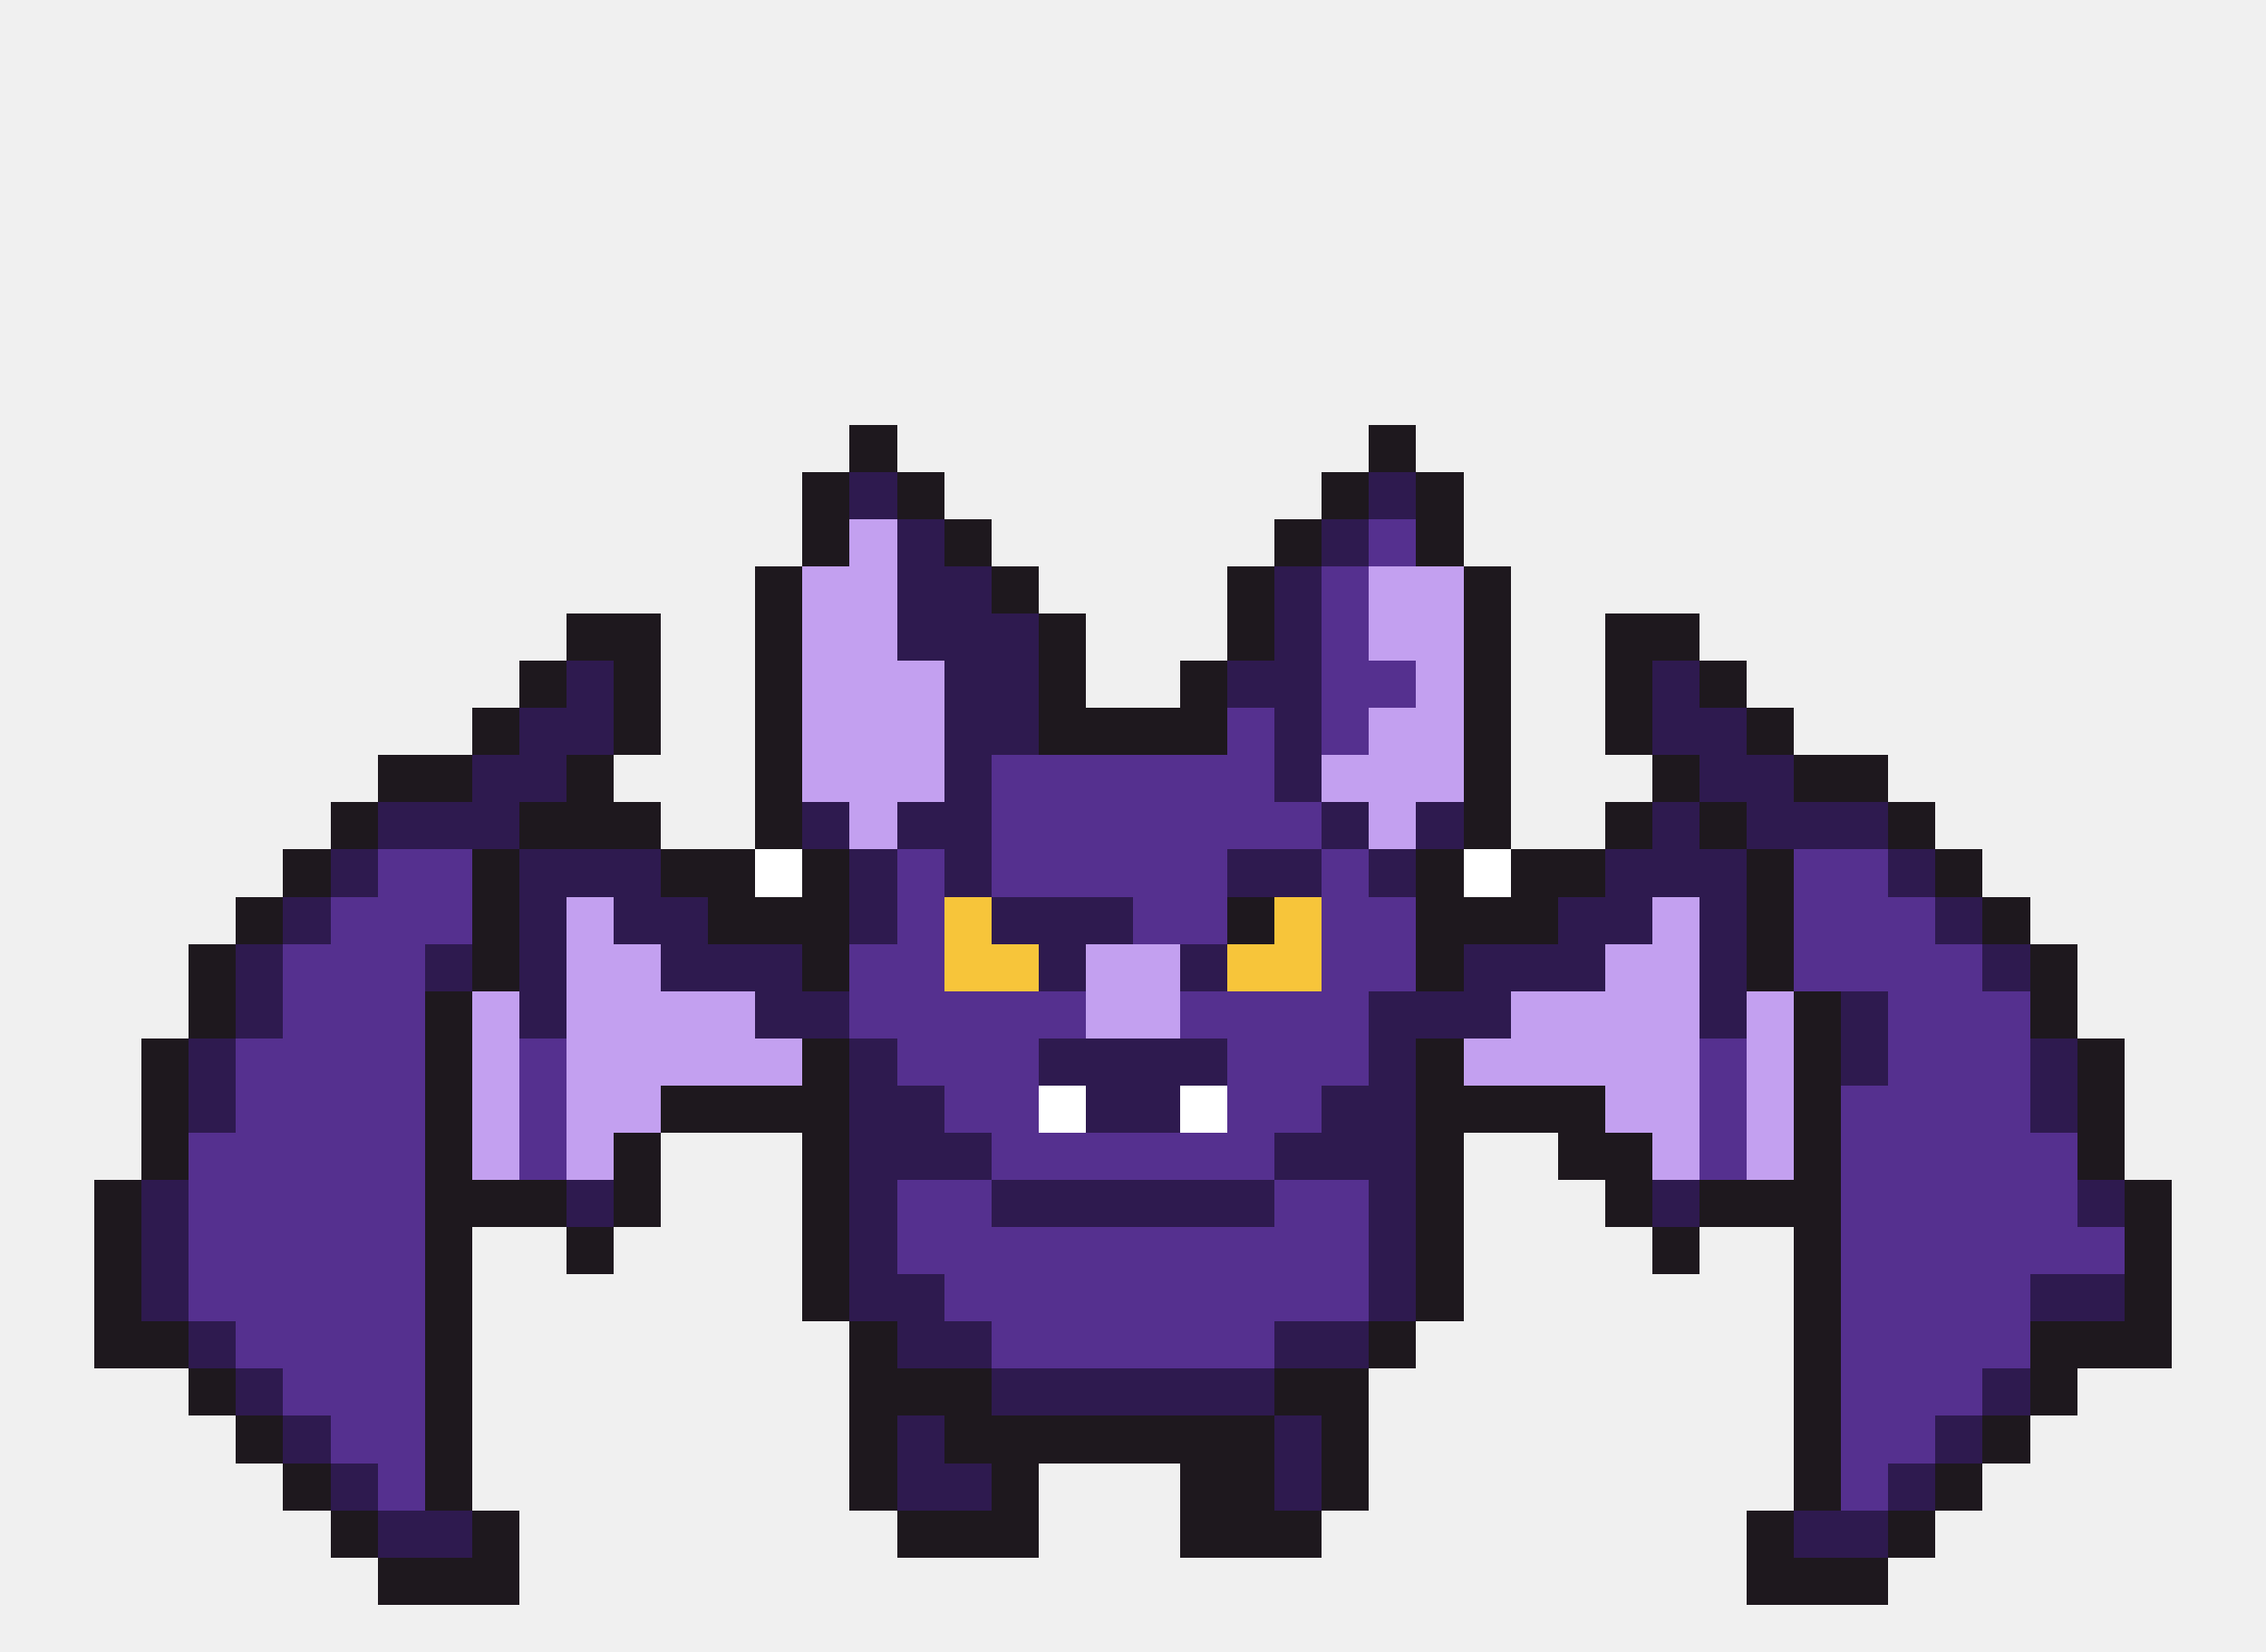
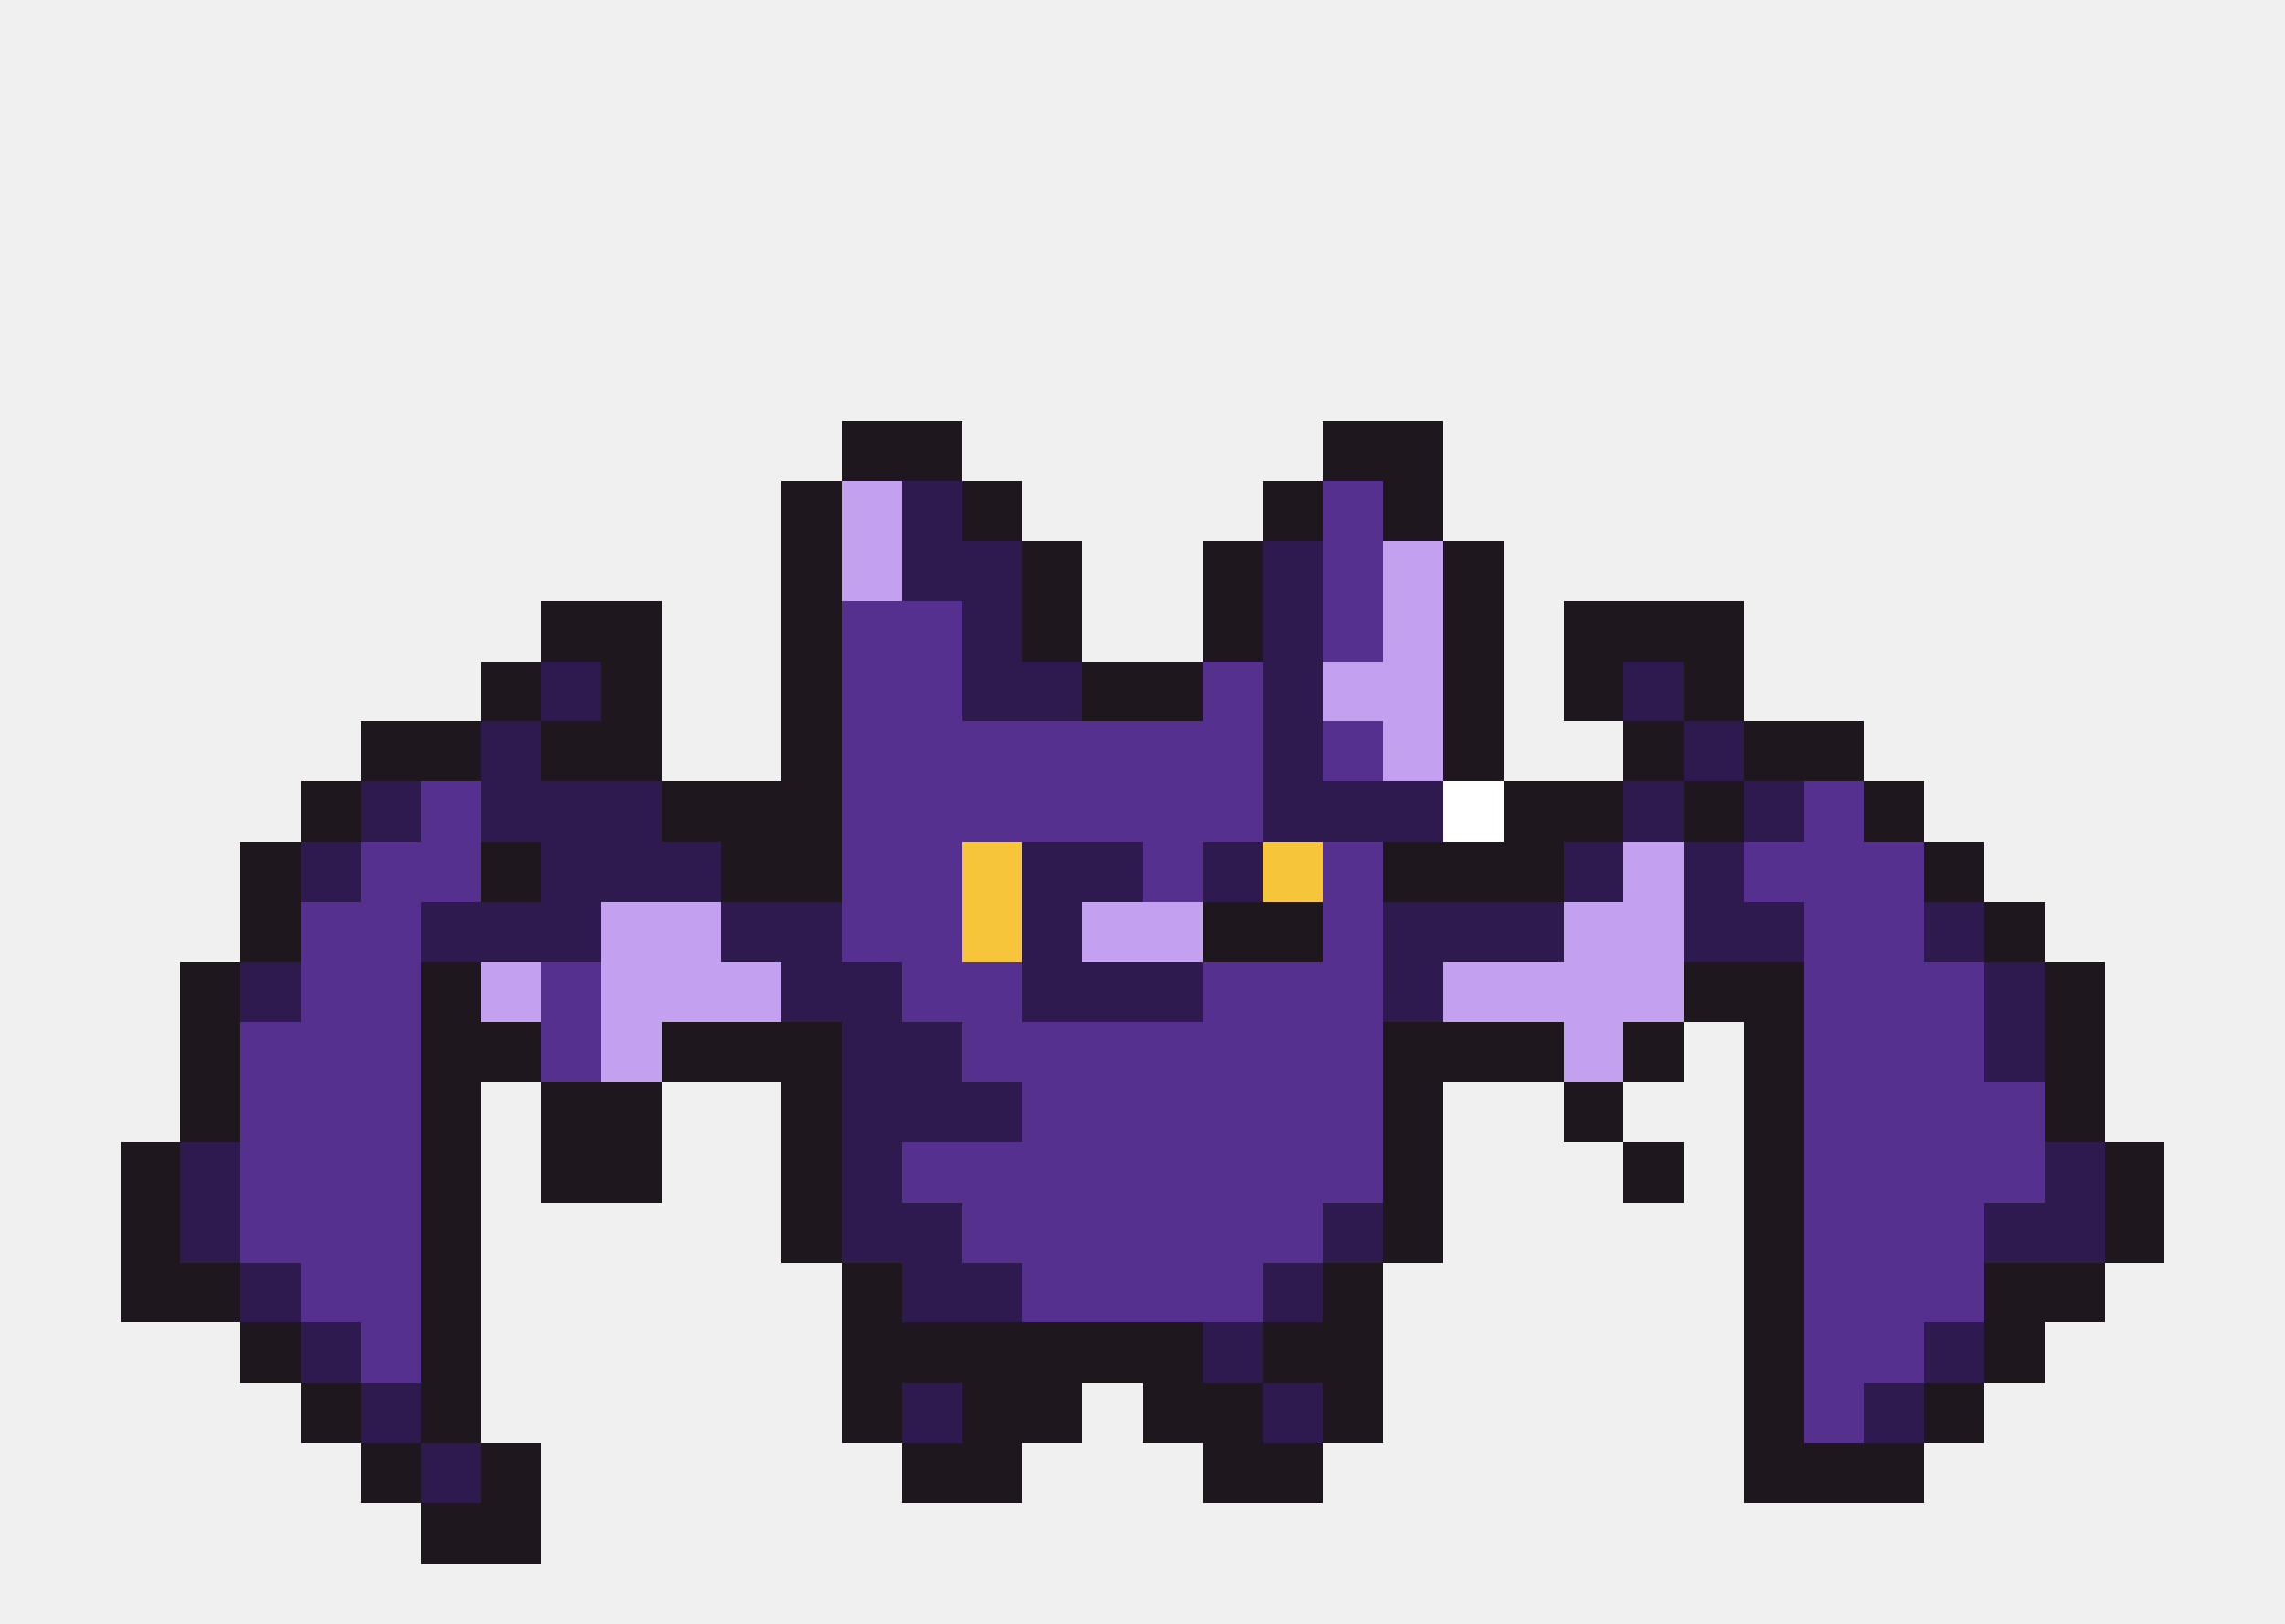
- <svg xmlns="http://www.w3.org/2000/svg" width="48" height="35" viewBox="0 0 48 35" shape-rendering="crispEdges">
-   <rect x="18" y="9" width="1" height="1" fill="#1e181e" />
-   <rect x="29" y="9" width="1" height="1" fill="#1e181e" />
+ <svg xmlns="http://www.w3.org/2000/svg" width="38" height="27" viewBox="0 0 38 27" shape-rendering="crispEdges">
+   <rect x="14" y="7" width="2" height="1" fill="#1e181e" />
+   <rect x="22" y="7" width="2" height="1" fill="#1e181e" />
+   <rect x="13" y="8" width="1" height="1" fill="#1e181e" />
+   <rect x="14" y="8" width="1" height="1" fill="#c3a0f0" />
+   <rect x="15" y="8" width="1" height="1" fill="#2e1a4f" />
+   <rect x="16" y="8" width="1" height="1" fill="#1e181e" />
+   <rect x="21" y="8" width="1" height="1" fill="#1e181e" />
+   <rect x="22" y="8" width="1" height="1" fill="#55308f" />
+   <rect x="23" y="8" width="1" height="1" fill="#1e181e" />
+   <rect x="13" y="9" width="1" height="1" fill="#1e181e" />
+   <rect x="14" y="9" width="1" height="1" fill="#c3a0f0" />
+   <rect x="15" y="9" width="2" height="1" fill="#2e1a4f" />
+   <rect x="17" y="9" width="1" height="1" fill="#1e181e" />
+   <rect x="20" y="9" width="1" height="1" fill="#1e181e" />
+   <rect x="21" y="9" width="1" height="1" fill="#2e1a4f" />
+   <rect x="22" y="9" width="1" height="1" fill="#55308f" />
+   <rect x="23" y="9" width="1" height="1" fill="#c3a0f0" />
+   <rect x="24" y="9" width="1" height="1" fill="#1e181e" />
+   <rect x="9" y="10" width="2" height="1" fill="#1e181e" />
+   <rect x="13" y="10" width="1" height="1" fill="#1e181e" />
+   <rect x="14" y="10" width="2" height="1" fill="#55308f" />
+   <rect x="16" y="10" width="1" height="1" fill="#2e1a4f" />
  <rect x="17" y="10" width="1" height="1" fill="#1e181e" />
-   <rect x="18" y="10" width="1" height="1" fill="#2e1a4f" />
-   <rect x="19" y="10" width="1" height="1" fill="#1e181e" />
-   <rect x="28" y="10" width="1" height="1" fill="#1e181e" />
-   <rect x="29" y="10" width="1" height="1" fill="#2e1a4f" />
-   <rect x="30" y="10" width="1" height="1" fill="#1e181e" />
-   <rect x="17" y="11" width="1" height="1" fill="#1e181e" />
-   <rect x="18" y="11" width="1" height="1" fill="#c3a0f0" />
-   <rect x="19" y="11" width="1" height="1" fill="#2e1a4f" />
-   <rect x="20" y="11" width="1" height="1" fill="#1e181e" />
-   <rect x="27" y="11" width="1" height="1" fill="#1e181e" />
-   <rect x="28" y="11" width="1" height="1" fill="#2e1a4f" />
-   <rect x="29" y="11" width="1" height="1" fill="#55308f" />
-   <rect x="30" y="11" width="1" height="1" fill="#1e181e" />
-   <rect x="16" y="12" width="1" height="1" fill="#1e181e" />
-   <rect x="17" y="12" width="2" height="1" fill="#c3a0f0" />
-   <rect x="19" y="12" width="2" height="1" fill="#2e1a4f" />
-   <rect x="21" y="12" width="1" height="1" fill="#1e181e" />
-   <rect x="26" y="12" width="1" height="1" fill="#1e181e" />
-   <rect x="27" y="12" width="1" height="1" fill="#2e1a4f" />
-   <rect x="28" y="12" width="1" height="1" fill="#55308f" />
-   <rect x="29" y="12" width="2" height="1" fill="#c3a0f0" />
-   <rect x="31" y="12" width="1" height="1" fill="#1e181e" />
-   <rect x="12" y="13" width="2" height="1" fill="#1e181e" />
-   <rect x="16" y="13" width="1" height="1" fill="#1e181e" />
-   <rect x="17" y="13" width="2" height="1" fill="#c3a0f0" />
-   <rect x="19" y="13" width="3" height="1" fill="#2e1a4f" />
-   <rect x="22" y="13" width="1" height="1" fill="#1e181e" />
-   <rect x="26" y="13" width="1" height="1" fill="#1e181e" />
+   <rect x="20" y="10" width="1" height="1" fill="#1e181e" />
+   <rect x="21" y="10" width="1" height="1" fill="#2e1a4f" />
+   <rect x="22" y="10" width="1" height="1" fill="#55308f" />
+   <rect x="23" y="10" width="1" height="1" fill="#c3a0f0" />
+   <rect x="24" y="10" width="1" height="1" fill="#1e181e" />
+   <rect x="26" y="10" width="3" height="1" fill="#1e181e" />
+   <rect x="8" y="11" width="1" height="1" fill="#1e181e" />
+   <rect x="9" y="11" width="1" height="1" fill="#2e1a4f" />
+   <rect x="10" y="11" width="1" height="1" fill="#1e181e" />
+   <rect x="13" y="11" width="1" height="1" fill="#1e181e" />
+   <rect x="14" y="11" width="2" height="1" fill="#55308f" />
+   <rect x="16" y="11" width="2" height="1" fill="#2e1a4f" />
+   <rect x="18" y="11" width="2" height="1" fill="#1e181e" />
+   <rect x="20" y="11" width="1" height="1" fill="#55308f" />
+   <rect x="21" y="11" width="1" height="1" fill="#2e1a4f" />
+   <rect x="22" y="11" width="2" height="1" fill="#c3a0f0" />
+   <rect x="24" y="11" width="1" height="1" fill="#1e181e" />
+   <rect x="26" y="11" width="1" height="1" fill="#1e181e" />
+   <rect x="27" y="11" width="1" height="1" fill="#2e1a4f" />
+   <rect x="28" y="11" width="1" height="1" fill="#1e181e" />
+   <rect x="6" y="12" width="2" height="1" fill="#1e181e" />
+   <rect x="8" y="12" width="1" height="1" fill="#2e1a4f" />
+   <rect x="9" y="12" width="2" height="1" fill="#1e181e" />
+   <rect x="13" y="12" width="1" height="1" fill="#1e181e" />
+   <rect x="14" y="12" width="7" height="1" fill="#55308f" />
+   <rect x="21" y="12" width="1" height="1" fill="#2e1a4f" />
+   <rect x="22" y="12" width="1" height="1" fill="#55308f" />
+   <rect x="23" y="12" width="1" height="1" fill="#c3a0f0" />
+   <rect x="24" y="12" width="1" height="1" fill="#1e181e" />
+   <rect x="27" y="12" width="1" height="1" fill="#1e181e" />
+   <rect x="28" y="12" width="1" height="1" fill="#2e1a4f" />
+   <rect x="29" y="12" width="2" height="1" fill="#1e181e" />
+   <rect x="5" y="13" width="1" height="1" fill="#1e181e" />
+   <rect x="6" y="13" width="1" height="1" fill="#2e1a4f" />
+   <rect x="7" y="13" width="1" height="1" fill="#55308f" />
+   <rect x="8" y="13" width="3" height="1" fill="#2e1a4f" />
+   <rect x="11" y="13" width="3" height="1" fill="#1e181e" />
+   <rect x="14" y="13" width="7" height="1" fill="#55308f" />
+   <rect x="21" y="13" width="3" height="1" fill="#2e1a4f" />
+   <rect x="24" y="13" width="1" height="1" fill="#ffffff" />
+   <rect x="25" y="13" width="2" height="1" fill="#1e181e" />
  <rect x="27" y="13" width="1" height="1" fill="#2e1a4f" />
-   <rect x="28" y="13" width="1" height="1" fill="#55308f" />
-   <rect x="29" y="13" width="2" height="1" fill="#c3a0f0" />
+   <rect x="28" y="13" width="1" height="1" fill="#1e181e" />
+   <rect x="29" y="13" width="1" height="1" fill="#2e1a4f" />
+   <rect x="30" y="13" width="1" height="1" fill="#55308f" />
  <rect x="31" y="13" width="1" height="1" fill="#1e181e" />
-   <rect x="34" y="13" width="2" height="1" fill="#1e181e" />
-   <rect x="11" y="14" width="1" height="1" fill="#1e181e" />
-   <rect x="12" y="14" width="1" height="1" fill="#2e1a4f" />
-   <rect x="13" y="14" width="1" height="1" fill="#1e181e" />
-   <rect x="16" y="14" width="1" height="1" fill="#1e181e" />
-   <rect x="17" y="14" width="3" height="1" fill="#c3a0f0" />
-   <rect x="20" y="14" width="2" height="1" fill="#2e1a4f" />
-   <rect x="22" y="14" width="1" height="1" fill="#1e181e" />
-   <rect x="25" y="14" width="1" height="1" fill="#1e181e" />
-   <rect x="26" y="14" width="2" height="1" fill="#2e1a4f" />
-   <rect x="28" y="14" width="2" height="1" fill="#55308f" />
-   <rect x="30" y="14" width="1" height="1" fill="#c3a0f0" />
-   <rect x="31" y="14" width="1" height="1" fill="#1e181e" />
-   <rect x="34" y="14" width="1" height="1" fill="#1e181e" />
-   <rect x="35" y="14" width="1" height="1" fill="#2e1a4f" />
-   <rect x="36" y="14" width="1" height="1" fill="#1e181e" />
-   <rect x="10" y="15" width="1" height="1" fill="#1e181e" />
-   <rect x="11" y="15" width="2" height="1" fill="#2e1a4f" />
-   <rect x="13" y="15" width="1" height="1" fill="#1e181e" />
-   <rect x="16" y="15" width="1" height="1" fill="#1e181e" />
-   <rect x="17" y="15" width="3" height="1" fill="#c3a0f0" />
-   <rect x="20" y="15" width="2" height="1" fill="#2e1a4f" />
-   <rect x="22" y="15" width="4" height="1" fill="#1e181e" />
-   <rect x="26" y="15" width="1" height="1" fill="#55308f" />
-   <rect x="27" y="15" width="1" height="1" fill="#2e1a4f" />
-   <rect x="28" y="15" width="1" height="1" fill="#55308f" />
-   <rect x="29" y="15" width="2" height="1" fill="#c3a0f0" />
-   <rect x="31" y="15" width="1" height="1" fill="#1e181e" />
-   <rect x="34" y="15" width="1" height="1" fill="#1e181e" />
-   <rect x="35" y="15" width="2" height="1" fill="#2e1a4f" />
-   <rect x="37" y="15" width="1" height="1" fill="#1e181e" />
-   <rect x="8" y="16" width="2" height="1" fill="#1e181e" />
-   <rect x="10" y="16" width="2" height="1" fill="#2e1a4f" />
-   <rect x="12" y="16" width="1" height="1" fill="#1e181e" />
-   <rect x="16" y="16" width="1" height="1" fill="#1e181e" />
-   <rect x="17" y="16" width="3" height="1" fill="#c3a0f0" />
-   <rect x="20" y="16" width="1" height="1" fill="#2e1a4f" />
-   <rect x="21" y="16" width="6" height="1" fill="#55308f" />
-   <rect x="27" y="16" width="1" height="1" fill="#2e1a4f" />
-   <rect x="28" y="16" width="3" height="1" fill="#c3a0f0" />
-   <rect x="31" y="16" width="1" height="1" fill="#1e181e" />
-   <rect x="35" y="16" width="1" height="1" fill="#1e181e" />
-   <rect x="36" y="16" width="2" height="1" fill="#2e1a4f" />
-   <rect x="38" y="16" width="2" height="1" fill="#1e181e" />
-   <rect x="7" y="17" width="1" height="1" fill="#1e181e" />
-   <rect x="8" y="17" width="3" height="1" fill="#2e1a4f" />
+   <rect x="4" y="14" width="1" height="1" fill="#1e181e" />
+   <rect x="5" y="14" width="1" height="1" fill="#2e1a4f" />
+   <rect x="6" y="14" width="2" height="1" fill="#55308f" />
+   <rect x="8" y="14" width="1" height="1" fill="#1e181e" />
+   <rect x="9" y="14" width="3" height="1" fill="#2e1a4f" />
+   <rect x="12" y="14" width="2" height="1" fill="#1e181e" />
+   <rect x="14" y="14" width="2" height="1" fill="#55308f" />
+   <rect x="16" y="14" width="1" height="1" fill="#f7c53a" />
+   <rect x="17" y="14" width="2" height="1" fill="#2e1a4f" />
+   <rect x="19" y="14" width="1" height="1" fill="#55308f" />
+   <rect x="20" y="14" width="1" height="1" fill="#2e1a4f" />
+   <rect x="21" y="14" width="1" height="1" fill="#f7c53a" />
+   <rect x="22" y="14" width="1" height="1" fill="#55308f" />
+   <rect x="23" y="14" width="3" height="1" fill="#1e181e" />
+   <rect x="26" y="14" width="1" height="1" fill="#2e1a4f" />
+   <rect x="27" y="14" width="1" height="1" fill="#c3a0f0" />
+   <rect x="28" y="14" width="1" height="1" fill="#2e1a4f" />
+   <rect x="29" y="14" width="3" height="1" fill="#55308f" />
+   <rect x="32" y="14" width="1" height="1" fill="#1e181e" />
+   <rect x="4" y="15" width="1" height="1" fill="#1e181e" />
+   <rect x="5" y="15" width="2" height="1" fill="#55308f" />
+   <rect x="7" y="15" width="3" height="1" fill="#2e1a4f" />
+   <rect x="10" y="15" width="2" height="1" fill="#c3a0f0" />
+   <rect x="12" y="15" width="2" height="1" fill="#2e1a4f" />
+   <rect x="14" y="15" width="2" height="1" fill="#55308f" />
+   <rect x="16" y="15" width="1" height="1" fill="#f7c53a" />
+   <rect x="17" y="15" width="1" height="1" fill="#2e1a4f" />
+   <rect x="18" y="15" width="2" height="1" fill="#c3a0f0" />
+   <rect x="20" y="15" width="2" height="1" fill="#1e181e" />
+   <rect x="22" y="15" width="1" height="1" fill="#55308f" />
+   <rect x="23" y="15" width="3" height="1" fill="#2e1a4f" />
+   <rect x="26" y="15" width="2" height="1" fill="#c3a0f0" />
+   <rect x="28" y="15" width="2" height="1" fill="#2e1a4f" />
+   <rect x="30" y="15" width="2" height="1" fill="#55308f" />
+   <rect x="32" y="15" width="1" height="1" fill="#2e1a4f" />
+   <rect x="33" y="15" width="1" height="1" fill="#1e181e" />
+   <rect x="3" y="16" width="1" height="1" fill="#1e181e" />
+   <rect x="4" y="16" width="1" height="1" fill="#2e1a4f" />
+   <rect x="5" y="16" width="2" height="1" fill="#55308f" />
+   <rect x="7" y="16" width="1" height="1" fill="#1e181e" />
+   <rect x="8" y="16" width="1" height="1" fill="#c3a0f0" />
+   <rect x="9" y="16" width="1" height="1" fill="#55308f" />
+   <rect x="10" y="16" width="3" height="1" fill="#c3a0f0" />
+   <rect x="13" y="16" width="2" height="1" fill="#2e1a4f" />
+   <rect x="15" y="16" width="2" height="1" fill="#55308f" />
+   <rect x="17" y="16" width="3" height="1" fill="#2e1a4f" />
+   <rect x="20" y="16" width="3" height="1" fill="#55308f" />
+   <rect x="23" y="16" width="1" height="1" fill="#2e1a4f" />
+   <rect x="24" y="16" width="4" height="1" fill="#c3a0f0" />
+   <rect x="28" y="16" width="2" height="1" fill="#1e181e" />
+   <rect x="30" y="16" width="3" height="1" fill="#55308f" />
+   <rect x="33" y="16" width="1" height="1" fill="#2e1a4f" />
+   <rect x="34" y="16" width="1" height="1" fill="#1e181e" />
+   <rect x="3" y="17" width="1" height="1" fill="#1e181e" />
+   <rect x="4" y="17" width="3" height="1" fill="#55308f" />
+   <rect x="7" y="17" width="2" height="1" fill="#1e181e" />
+   <rect x="9" y="17" width="1" height="1" fill="#55308f" />
+   <rect x="10" y="17" width="1" height="1" fill="#c3a0f0" />
  <rect x="11" y="17" width="3" height="1" fill="#1e181e" />
-   <rect x="16" y="17" width="1" height="1" fill="#1e181e" />
-   <rect x="17" y="17" width="1" height="1" fill="#2e1a4f" />
-   <rect x="18" y="17" width="1" height="1" fill="#c3a0f0" />
-   <rect x="19" y="17" width="2" height="1" fill="#2e1a4f" />
-   <rect x="21" y="17" width="7" height="1" fill="#55308f" />
-   <rect x="28" y="17" width="1" height="1" fill="#2e1a4f" />
-   <rect x="29" y="17" width="1" height="1" fill="#c3a0f0" />
-   <rect x="30" y="17" width="1" height="1" fill="#2e1a4f" />
-   <rect x="31" y="17" width="1" height="1" fill="#1e181e" />
+   <rect x="14" y="17" width="2" height="1" fill="#2e1a4f" />
+   <rect x="16" y="17" width="7" height="1" fill="#55308f" />
+   <rect x="23" y="17" width="3" height="1" fill="#1e181e" />
+   <rect x="26" y="17" width="1" height="1" fill="#c3a0f0" />
+   <rect x="27" y="17" width="1" height="1" fill="#1e181e" />
+   <rect x="29" y="17" width="1" height="1" fill="#1e181e" />
+   <rect x="30" y="17" width="3" height="1" fill="#55308f" />
+   <rect x="33" y="17" width="1" height="1" fill="#2e1a4f" />
  <rect x="34" y="17" width="1" height="1" fill="#1e181e" />
-   <rect x="35" y="17" width="1" height="1" fill="#2e1a4f" />
-   <rect x="36" y="17" width="1" height="1" fill="#1e181e" />
-   <rect x="37" y="17" width="3" height="1" fill="#2e1a4f" />
-   <rect x="40" y="17" width="1" height="1" fill="#1e181e" />
-   <rect x="6" y="18" width="1" height="1" fill="#1e181e" />
-   <rect x="7" y="18" width="1" height="1" fill="#2e1a4f" />
-   <rect x="8" y="18" width="2" height="1" fill="#55308f" />
-   <rect x="10" y="18" width="1" height="1" fill="#1e181e" />
-   <rect x="11" y="18" width="3" height="1" fill="#2e1a4f" />
-   <rect x="14" y="18" width="2" height="1" fill="#1e181e" />
-   <rect x="16" y="18" width="1" height="1" fill="#ffffff" />
-   <rect x="17" y="18" width="1" height="1" fill="#1e181e" />
-   <rect x="18" y="18" width="1" height="1" fill="#2e1a4f" />
-   <rect x="19" y="18" width="1" height="1" fill="#55308f" />
-   <rect x="20" y="18" width="1" height="1" fill="#2e1a4f" />
-   <rect x="21" y="18" width="5" height="1" fill="#55308f" />
-   <rect x="26" y="18" width="2" height="1" fill="#2e1a4f" />
-   <rect x="28" y="18" width="1" height="1" fill="#55308f" />
-   <rect x="29" y="18" width="1" height="1" fill="#2e1a4f" />
-   <rect x="30" y="18" width="1" height="1" fill="#1e181e" />
-   <rect x="31" y="18" width="1" height="1" fill="#ffffff" />
-   <rect x="32" y="18" width="2" height="1" fill="#1e181e" />
-   <rect x="34" y="18" width="3" height="1" fill="#2e1a4f" />
-   <rect x="37" y="18" width="1" height="1" fill="#1e181e" />
-   <rect x="38" y="18" width="2" height="1" fill="#55308f" />
-   <rect x="40" y="18" width="1" height="1" fill="#2e1a4f" />
-   <rect x="41" y="18" width="1" height="1" fill="#1e181e" />
-   <rect x="5" y="19" width="1" height="1" fill="#1e181e" />
-   <rect x="6" y="19" width="1" height="1" fill="#2e1a4f" />
-   <rect x="7" y="19" width="3" height="1" fill="#55308f" />
-   <rect x="10" y="19" width="1" height="1" fill="#1e181e" />
-   <rect x="11" y="19" width="1" height="1" fill="#2e1a4f" />
-   <rect x="12" y="19" width="1" height="1" fill="#c3a0f0" />
-   <rect x="13" y="19" width="2" height="1" fill="#2e1a4f" />
-   <rect x="15" y="19" width="3" height="1" fill="#1e181e" />
-   <rect x="18" y="19" width="1" height="1" fill="#2e1a4f" />
-   <rect x="19" y="19" width="1" height="1" fill="#55308f" />
-   <rect x="20" y="19" width="1" height="1" fill="#f7c53a" />
-   <rect x="21" y="19" width="3" height="1" fill="#2e1a4f" />
-   <rect x="24" y="19" width="2" height="1" fill="#55308f" />
-   <rect x="26" y="19" width="1" height="1" fill="#1e181e" />
-   <rect x="27" y="19" width="1" height="1" fill="#f7c53a" />
-   <rect x="28" y="19" width="2" height="1" fill="#55308f" />
-   <rect x="30" y="19" width="3" height="1" fill="#1e181e" />
-   <rect x="33" y="19" width="2" height="1" fill="#2e1a4f" />
-   <rect x="35" y="19" width="1" height="1" fill="#c3a0f0" />
-   <rect x="36" y="19" width="1" height="1" fill="#2e1a4f" />
-   <rect x="37" y="19" width="1" height="1" fill="#1e181e" />
-   <rect x="38" y="19" width="3" height="1" fill="#55308f" />
-   <rect x="41" y="19" width="1" height="1" fill="#2e1a4f" />
-   <rect x="42" y="19" width="1" height="1" fill="#1e181e" />
-   <rect x="4" y="20" width="1" height="1" fill="#1e181e" />
-   <rect x="5" y="20" width="1" height="1" fill="#2e1a4f" />
-   <rect x="6" y="20" width="3" height="1" fill="#55308f" />
-   <rect x="9" y="20" width="1" height="1" fill="#2e1a4f" />
-   <rect x="10" y="20" width="1" height="1" fill="#1e181e" />
-   <rect x="11" y="20" width="1" height="1" fill="#2e1a4f" />
-   <rect x="12" y="20" width="2" height="1" fill="#c3a0f0" />
-   <rect x="14" y="20" width="3" height="1" fill="#2e1a4f" />
-   <rect x="17" y="20" width="1" height="1" fill="#1e181e" />
-   <rect x="18" y="20" width="2" height="1" fill="#55308f" />
-   <rect x="20" y="20" width="2" height="1" fill="#f7c53a" />
+   <rect x="3" y="18" width="1" height="1" fill="#1e181e" />
+   <rect x="4" y="18" width="3" height="1" fill="#55308f" />
+   <rect x="7" y="18" width="1" height="1" fill="#1e181e" />
+   <rect x="9" y="18" width="2" height="1" fill="#1e181e" />
+   <rect x="13" y="18" width="1" height="1" fill="#1e181e" />
+   <rect x="14" y="18" width="3" height="1" fill="#2e1a4f" />
+   <rect x="17" y="18" width="6" height="1" fill="#55308f" />
+   <rect x="23" y="18" width="1" height="1" fill="#1e181e" />
+   <rect x="26" y="18" width="1" height="1" fill="#1e181e" />
+   <rect x="29" y="18" width="1" height="1" fill="#1e181e" />
+   <rect x="30" y="18" width="4" height="1" fill="#55308f" />
+   <rect x="34" y="18" width="1" height="1" fill="#1e181e" />
+   <rect x="2" y="19" width="1" height="1" fill="#1e181e" />
+   <rect x="3" y="19" width="1" height="1" fill="#2e1a4f" />
+   <rect x="4" y="19" width="3" height="1" fill="#55308f" />
+   <rect x="7" y="19" width="1" height="1" fill="#1e181e" />
+   <rect x="9" y="19" width="2" height="1" fill="#1e181e" />
+   <rect x="13" y="19" width="1" height="1" fill="#1e181e" />
+   <rect x="14" y="19" width="1" height="1" fill="#2e1a4f" />
+   <rect x="15" y="19" width="8" height="1" fill="#55308f" />
+   <rect x="23" y="19" width="1" height="1" fill="#1e181e" />
+   <rect x="27" y="19" width="1" height="1" fill="#1e181e" />
+   <rect x="29" y="19" width="1" height="1" fill="#1e181e" />
+   <rect x="30" y="19" width="4" height="1" fill="#55308f" />
+   <rect x="34" y="19" width="1" height="1" fill="#2e1a4f" />
+   <rect x="35" y="19" width="1" height="1" fill="#1e181e" />
+   <rect x="2" y="20" width="1" height="1" fill="#1e181e" />
+   <rect x="3" y="20" width="1" height="1" fill="#2e1a4f" />
+   <rect x="4" y="20" width="3" height="1" fill="#55308f" />
+   <rect x="7" y="20" width="1" height="1" fill="#1e181e" />
+   <rect x="13" y="20" width="1" height="1" fill="#1e181e" />
+   <rect x="14" y="20" width="2" height="1" fill="#2e1a4f" />
+   <rect x="16" y="20" width="6" height="1" fill="#55308f" />
  <rect x="22" y="20" width="1" height="1" fill="#2e1a4f" />
-   <rect x="23" y="20" width="2" height="1" fill="#c3a0f0" />
-   <rect x="25" y="20" width="1" height="1" fill="#2e1a4f" />
-   <rect x="26" y="20" width="2" height="1" fill="#f7c53a" />
-   <rect x="28" y="20" width="2" height="1" fill="#55308f" />
-   <rect x="30" y="20" width="1" height="1" fill="#1e181e" />
-   <rect x="31" y="20" width="3" height="1" fill="#2e1a4f" />
-   <rect x="34" y="20" width="2" height="1" fill="#c3a0f0" />
-   <rect x="36" y="20" width="1" height="1" fill="#2e1a4f" />
-   <rect x="37" y="20" width="1" height="1" fill="#1e181e" />
-   <rect x="38" y="20" width="4" height="1" fill="#55308f" />
-   <rect x="42" y="20" width="1" height="1" fill="#2e1a4f" />
-   <rect x="43" y="20" width="1" height="1" fill="#1e181e" />
-   <rect x="4" y="21" width="1" height="1" fill="#1e181e" />
-   <rect x="5" y="21" width="1" height="1" fill="#2e1a4f" />
-   <rect x="6" y="21" width="3" height="1" fill="#55308f" />
-   <rect x="9" y="21" width="1" height="1" fill="#1e181e" />
-   <rect x="10" y="21" width="1" height="1" fill="#c3a0f0" />
-   <rect x="11" y="21" width="1" height="1" fill="#2e1a4f" />
-   <rect x="12" y="21" width="4" height="1" fill="#c3a0f0" />
-   <rect x="16" y="21" width="2" height="1" fill="#2e1a4f" />
-   <rect x="18" y="21" width="5" height="1" fill="#55308f" />
-   <rect x="23" y="21" width="2" height="1" fill="#c3a0f0" />
-   <rect x="25" y="21" width="4" height="1" fill="#55308f" />
-   <rect x="29" y="21" width="3" height="1" fill="#2e1a4f" />
-   <rect x="32" y="21" width="4" height="1" fill="#c3a0f0" />
-   <rect x="36" y="21" width="1" height="1" fill="#2e1a4f" />
-   <rect x="37" y="21" width="1" height="1" fill="#c3a0f0" />
-   <rect x="38" y="21" width="1" height="1" fill="#1e181e" />
-   <rect x="39" y="21" width="1" height="1" fill="#2e1a4f" />
-   <rect x="40" y="21" width="3" height="1" fill="#55308f" />
-   <rect x="43" y="21" width="1" height="1" fill="#1e181e" />
-   <rect x="3" y="22" width="1" height="1" fill="#1e181e" />
-   <rect x="4" y="22" width="1" height="1" fill="#2e1a4f" />
-   <rect x="5" y="22" width="4" height="1" fill="#55308f" />
-   <rect x="9" y="22" width="1" height="1" fill="#1e181e" />
-   <rect x="10" y="22" width="1" height="1" fill="#c3a0f0" />
-   <rect x="11" y="22" width="1" height="1" fill="#55308f" />
-   <rect x="12" y="22" width="5" height="1" fill="#c3a0f0" />
-   <rect x="17" y="22" width="1" height="1" fill="#1e181e" />
-   <rect x="18" y="22" width="1" height="1" fill="#2e1a4f" />
-   <rect x="19" y="22" width="3" height="1" fill="#55308f" />
-   <rect x="22" y="22" width="4" height="1" fill="#2e1a4f" />
-   <rect x="26" y="22" width="3" height="1" fill="#55308f" />
-   <rect x="29" y="22" width="1" height="1" fill="#2e1a4f" />
-   <rect x="30" y="22" width="1" height="1" fill="#1e181e" />
-   <rect x="31" y="22" width="5" height="1" fill="#c3a0f0" />
-   <rect x="36" y="22" width="1" height="1" fill="#55308f" />
-   <rect x="37" y="22" width="1" height="1" fill="#c3a0f0" />
-   <rect x="38" y="22" width="1" height="1" fill="#1e181e" />
-   <rect x="39" y="22" width="1" height="1" fill="#2e1a4f" />
-   <rect x="40" y="22" width="3" height="1" fill="#55308f" />
-   <rect x="43" y="22" width="1" height="1" fill="#2e1a4f" />
-   <rect x="44" y="22" width="1" height="1" fill="#1e181e" />
-   <rect x="3" y="23" width="1" height="1" fill="#1e181e" />
-   <rect x="4" y="23" width="1" height="1" fill="#2e1a4f" />
-   <rect x="5" y="23" width="4" height="1" fill="#55308f" />
-   <rect x="9" y="23" width="1" height="1" fill="#1e181e" />
-   <rect x="10" y="23" width="1" height="1" fill="#c3a0f0" />
-   <rect x="11" y="23" width="1" height="1" fill="#55308f" />
-   <rect x="12" y="23" width="2" height="1" fill="#c3a0f0" />
-   <rect x="14" y="23" width="4" height="1" fill="#1e181e" />
-   <rect x="18" y="23" width="2" height="1" fill="#2e1a4f" />
-   <rect x="20" y="23" width="2" height="1" fill="#55308f" />
-   <rect x="22" y="23" width="1" height="1" fill="#ffffff" />
-   <rect x="23" y="23" width="2" height="1" fill="#2e1a4f" />
-   <rect x="25" y="23" width="1" height="1" fill="#ffffff" />
-   <rect x="26" y="23" width="2" height="1" fill="#55308f" />
-   <rect x="28" y="23" width="2" height="1" fill="#2e1a4f" />
-   <rect x="30" y="23" width="4" height="1" fill="#1e181e" />
-   <rect x="34" y="23" width="2" height="1" fill="#c3a0f0" />
-   <rect x="36" y="23" width="1" height="1" fill="#55308f" />
-   <rect x="37" y="23" width="1" height="1" fill="#c3a0f0" />
-   <rect x="38" y="23" width="1" height="1" fill="#1e181e" />
-   <rect x="39" y="23" width="4" height="1" fill="#55308f" />
-   <rect x="43" y="23" width="1" height="1" fill="#2e1a4f" />
-   <rect x="44" y="23" width="1" height="1" fill="#1e181e" />
-   <rect x="3" y="24" width="1" height="1" fill="#1e181e" />
-   <rect x="4" y="24" width="5" height="1" fill="#55308f" />
-   <rect x="9" y="24" width="1" height="1" fill="#1e181e" />
-   <rect x="10" y="24" width="1" height="1" fill="#c3a0f0" />
-   <rect x="11" y="24" width="1" height="1" fill="#55308f" />
-   <rect x="12" y="24" width="1" height="1" fill="#c3a0f0" />
-   <rect x="13" y="24" width="1" height="1" fill="#1e181e" />
-   <rect x="17" y="24" width="1" height="1" fill="#1e181e" />
-   <rect x="18" y="24" width="3" height="1" fill="#2e1a4f" />
-   <rect x="21" y="24" width="6" height="1" fill="#55308f" />
-   <rect x="27" y="24" width="3" height="1" fill="#2e1a4f" />
-   <rect x="30" y="24" width="1" height="1" fill="#1e181e" />
-   <rect x="33" y="24" width="2" height="1" fill="#1e181e" />
-   <rect x="35" y="24" width="1" height="1" fill="#c3a0f0" />
-   <rect x="36" y="24" width="1" height="1" fill="#55308f" />
-   <rect x="37" y="24" width="1" height="1" fill="#c3a0f0" />
-   <rect x="38" y="24" width="1" height="1" fill="#1e181e" />
-   <rect x="39" y="24" width="5" height="1" fill="#55308f" />
-   <rect x="44" y="24" width="1" height="1" fill="#1e181e" />
-   <rect x="2" y="25" width="1" height="1" fill="#1e181e" />
-   <rect x="3" y="25" width="1" height="1" fill="#2e1a4f" />
-   <rect x="4" y="25" width="5" height="1" fill="#55308f" />
-   <rect x="9" y="25" width="3" height="1" fill="#1e181e" />
-   <rect x="12" y="25" width="1" height="1" fill="#2e1a4f" />
-   <rect x="13" y="25" width="1" height="1" fill="#1e181e" />
-   <rect x="17" y="25" width="1" height="1" fill="#1e181e" />
-   <rect x="18" y="25" width="1" height="1" fill="#2e1a4f" />
-   <rect x="19" y="25" width="2" height="1" fill="#55308f" />
-   <rect x="21" y="25" width="6" height="1" fill="#2e1a4f" />
-   <rect x="27" y="25" width="2" height="1" fill="#55308f" />
-   <rect x="29" y="25" width="1" height="1" fill="#2e1a4f" />
-   <rect x="30" y="25" width="1" height="1" fill="#1e181e" />
-   <rect x="34" y="25" width="1" height="1" fill="#1e181e" />
-   <rect x="35" y="25" width="1" height="1" fill="#2e1a4f" />
-   <rect x="36" y="25" width="3" height="1" fill="#1e181e" />
-   <rect x="39" y="25" width="5" height="1" fill="#55308f" />
-   <rect x="44" y="25" width="1" height="1" fill="#2e1a4f" />
-   <rect x="45" y="25" width="1" height="1" fill="#1e181e" />
-   <rect x="2" y="26" width="1" height="1" fill="#1e181e" />
-   <rect x="3" y="26" width="1" height="1" fill="#2e1a4f" />
-   <rect x="4" y="26" width="5" height="1" fill="#55308f" />
-   <rect x="9" y="26" width="1" height="1" fill="#1e181e" />
-   <rect x="12" y="26" width="1" height="1" fill="#1e181e" />
-   <rect x="17" y="26" width="1" height="1" fill="#1e181e" />
-   <rect x="18" y="26" width="1" height="1" fill="#2e1a4f" />
-   <rect x="19" y="26" width="10" height="1" fill="#55308f" />
-   <rect x="29" y="26" width="1" height="1" fill="#2e1a4f" />
-   <rect x="30" y="26" width="1" height="1" fill="#1e181e" />
-   <rect x="35" y="26" width="1" height="1" fill="#1e181e" />
-   <rect x="38" y="26" width="1" height="1" fill="#1e181e" />
-   <rect x="39" y="26" width="6" height="1" fill="#55308f" />
-   <rect x="45" y="26" width="1" height="1" fill="#1e181e" />
-   <rect x="2" y="27" width="1" height="1" fill="#1e181e" />
-   <rect x="3" y="27" width="1" height="1" fill="#2e1a4f" />
-   <rect x="4" y="27" width="5" height="1" fill="#55308f" />
-   <rect x="9" y="27" width="1" height="1" fill="#1e181e" />
-   <rect x="17" y="27" width="1" height="1" fill="#1e181e" />
-   <rect x="18" y="27" width="2" height="1" fill="#2e1a4f" />
-   <rect x="20" y="27" width="9" height="1" fill="#55308f" />
-   <rect x="29" y="27" width="1" height="1" fill="#2e1a4f" />
-   <rect x="30" y="27" width="1" height="1" fill="#1e181e" />
-   <rect x="38" y="27" width="1" height="1" fill="#1e181e" />
-   <rect x="39" y="27" width="4" height="1" fill="#55308f" />
-   <rect x="43" y="27" width="2" height="1" fill="#2e1a4f" />
-   <rect x="45" y="27" width="1" height="1" fill="#1e181e" />
-   <rect x="2" y="28" width="2" height="1" fill="#1e181e" />
-   <rect x="4" y="28" width="1" height="1" fill="#2e1a4f" />
-   <rect x="5" y="28" width="4" height="1" fill="#55308f" />
-   <rect x="9" y="28" width="1" height="1" fill="#1e181e" />
-   <rect x="18" y="28" width="1" height="1" fill="#1e181e" />
-   <rect x="19" y="28" width="2" height="1" fill="#2e1a4f" />
-   <rect x="21" y="28" width="6" height="1" fill="#55308f" />
-   <rect x="27" y="28" width="2" height="1" fill="#2e1a4f" />
-   <rect x="29" y="28" width="1" height="1" fill="#1e181e" />
-   <rect x="38" y="28" width="1" height="1" fill="#1e181e" />
-   <rect x="39" y="28" width="4" height="1" fill="#55308f" />
-   <rect x="43" y="28" width="3" height="1" fill="#1e181e" />
-   <rect x="4" y="29" width="1" height="1" fill="#1e181e" />
-   <rect x="5" y="29" width="1" height="1" fill="#2e1a4f" />
-   <rect x="6" y="29" width="3" height="1" fill="#55308f" />
-   <rect x="9" y="29" width="1" height="1" fill="#1e181e" />
-   <rect x="18" y="29" width="3" height="1" fill="#1e181e" />
-   <rect x="21" y="29" width="6" height="1" fill="#2e1a4f" />
-   <rect x="27" y="29" width="2" height="1" fill="#1e181e" />
-   <rect x="38" y="29" width="1" height="1" fill="#1e181e" />
-   <rect x="39" y="29" width="3" height="1" fill="#55308f" />
-   <rect x="42" y="29" width="1" height="1" fill="#2e1a4f" />
-   <rect x="43" y="29" width="1" height="1" fill="#1e181e" />
-   <rect x="5" y="30" width="1" height="1" fill="#1e181e" />
-   <rect x="6" y="30" width="1" height="1" fill="#2e1a4f" />
-   <rect x="7" y="30" width="2" height="1" fill="#55308f" />
-   <rect x="9" y="30" width="1" height="1" fill="#1e181e" />
-   <rect x="18" y="30" width="1" height="1" fill="#1e181e" />
-   <rect x="19" y="30" width="1" height="1" fill="#2e1a4f" />
-   <rect x="20" y="30" width="7" height="1" fill="#1e181e" />
-   <rect x="27" y="30" width="1" height="1" fill="#2e1a4f" />
-   <rect x="28" y="30" width="1" height="1" fill="#1e181e" />
-   <rect x="38" y="30" width="1" height="1" fill="#1e181e" />
-   <rect x="39" y="30" width="2" height="1" fill="#55308f" />
-   <rect x="41" y="30" width="1" height="1" fill="#2e1a4f" />
-   <rect x="42" y="30" width="1" height="1" fill="#1e181e" />
-   <rect x="6" y="31" width="1" height="1" fill="#1e181e" />
-   <rect x="7" y="31" width="1" height="1" fill="#2e1a4f" />
-   <rect x="8" y="31" width="1" height="1" fill="#55308f" />
-   <rect x="9" y="31" width="1" height="1" fill="#1e181e" />
-   <rect x="18" y="31" width="1" height="1" fill="#1e181e" />
-   <rect x="19" y="31" width="2" height="1" fill="#2e1a4f" />
-   <rect x="21" y="31" width="1" height="1" fill="#1e181e" />
-   <rect x="25" y="31" width="2" height="1" fill="#1e181e" />
-   <rect x="27" y="31" width="1" height="1" fill="#2e1a4f" />
-   <rect x="28" y="31" width="1" height="1" fill="#1e181e" />
-   <rect x="38" y="31" width="1" height="1" fill="#1e181e" />
-   <rect x="39" y="31" width="1" height="1" fill="#55308f" />
-   <rect x="40" y="31" width="1" height="1" fill="#2e1a4f" />
-   <rect x="41" y="31" width="1" height="1" fill="#1e181e" />
-   <rect x="7" y="32" width="1" height="1" fill="#1e181e" />
-   <rect x="8" y="32" width="2" height="1" fill="#2e1a4f" />
-   <rect x="10" y="32" width="1" height="1" fill="#1e181e" />
-   <rect x="19" y="32" width="3" height="1" fill="#1e181e" />
-   <rect x="25" y="32" width="3" height="1" fill="#1e181e" />
-   <rect x="37" y="32" width="1" height="1" fill="#1e181e" />
-   <rect x="38" y="32" width="2" height="1" fill="#2e1a4f" />
-   <rect x="40" y="32" width="1" height="1" fill="#1e181e" />
-   <rect x="8" y="33" width="3" height="1" fill="#1e181e" />
-   <rect x="37" y="33" width="3" height="1" fill="#1e181e" />
+   <rect x="23" y="20" width="1" height="1" fill="#1e181e" />
+   <rect x="29" y="20" width="1" height="1" fill="#1e181e" />
+   <rect x="30" y="20" width="3" height="1" fill="#55308f" />
+   <rect x="33" y="20" width="2" height="1" fill="#2e1a4f" />
+   <rect x="35" y="20" width="1" height="1" fill="#1e181e" />
+   <rect x="2" y="21" width="2" height="1" fill="#1e181e" />
+   <rect x="4" y="21" width="1" height="1" fill="#2e1a4f" />
+   <rect x="5" y="21" width="2" height="1" fill="#55308f" />
+   <rect x="7" y="21" width="1" height="1" fill="#1e181e" />
+   <rect x="14" y="21" width="1" height="1" fill="#1e181e" />
+   <rect x="15" y="21" width="2" height="1" fill="#2e1a4f" />
+   <rect x="17" y="21" width="4" height="1" fill="#55308f" />
+   <rect x="21" y="21" width="1" height="1" fill="#2e1a4f" />
+   <rect x="22" y="21" width="1" height="1" fill="#1e181e" />
+   <rect x="29" y="21" width="1" height="1" fill="#1e181e" />
+   <rect x="30" y="21" width="3" height="1" fill="#55308f" />
+   <rect x="33" y="21" width="2" height="1" fill="#1e181e" />
+   <rect x="4" y="22" width="1" height="1" fill="#1e181e" />
+   <rect x="5" y="22" width="1" height="1" fill="#2e1a4f" />
+   <rect x="6" y="22" width="1" height="1" fill="#55308f" />
+   <rect x="7" y="22" width="1" height="1" fill="#1e181e" />
+   <rect x="14" y="22" width="6" height="1" fill="#1e181e" />
+   <rect x="20" y="22" width="1" height="1" fill="#2e1a4f" />
+   <rect x="21" y="22" width="2" height="1" fill="#1e181e" />
+   <rect x="29" y="22" width="1" height="1" fill="#1e181e" />
+   <rect x="30" y="22" width="2" height="1" fill="#55308f" />
+   <rect x="32" y="22" width="1" height="1" fill="#2e1a4f" />
+   <rect x="33" y="22" width="1" height="1" fill="#1e181e" />
+   <rect x="5" y="23" width="1" height="1" fill="#1e181e" />
+   <rect x="6" y="23" width="1" height="1" fill="#2e1a4f" />
+   <rect x="7" y="23" width="1" height="1" fill="#1e181e" />
+   <rect x="14" y="23" width="1" height="1" fill="#1e181e" />
+   <rect x="15" y="23" width="1" height="1" fill="#2e1a4f" />
+   <rect x="16" y="23" width="2" height="1" fill="#1e181e" />
+   <rect x="19" y="23" width="2" height="1" fill="#1e181e" />
+   <rect x="21" y="23" width="1" height="1" fill="#2e1a4f" />
+   <rect x="22" y="23" width="1" height="1" fill="#1e181e" />
+   <rect x="29" y="23" width="1" height="1" fill="#1e181e" />
+   <rect x="30" y="23" width="1" height="1" fill="#55308f" />
+   <rect x="31" y="23" width="1" height="1" fill="#2e1a4f" />
+   <rect x="32" y="23" width="1" height="1" fill="#1e181e" />
+   <rect x="6" y="24" width="1" height="1" fill="#1e181e" />
+   <rect x="7" y="24" width="1" height="1" fill="#2e1a4f" />
+   <rect x="8" y="24" width="1" height="1" fill="#1e181e" />
+   <rect x="15" y="24" width="2" height="1" fill="#1e181e" />
+   <rect x="20" y="24" width="2" height="1" fill="#1e181e" />
+   <rect x="29" y="24" width="3" height="1" fill="#1e181e" />
+   <rect x="7" y="25" width="2" height="1" fill="#1e181e" />
</svg>
